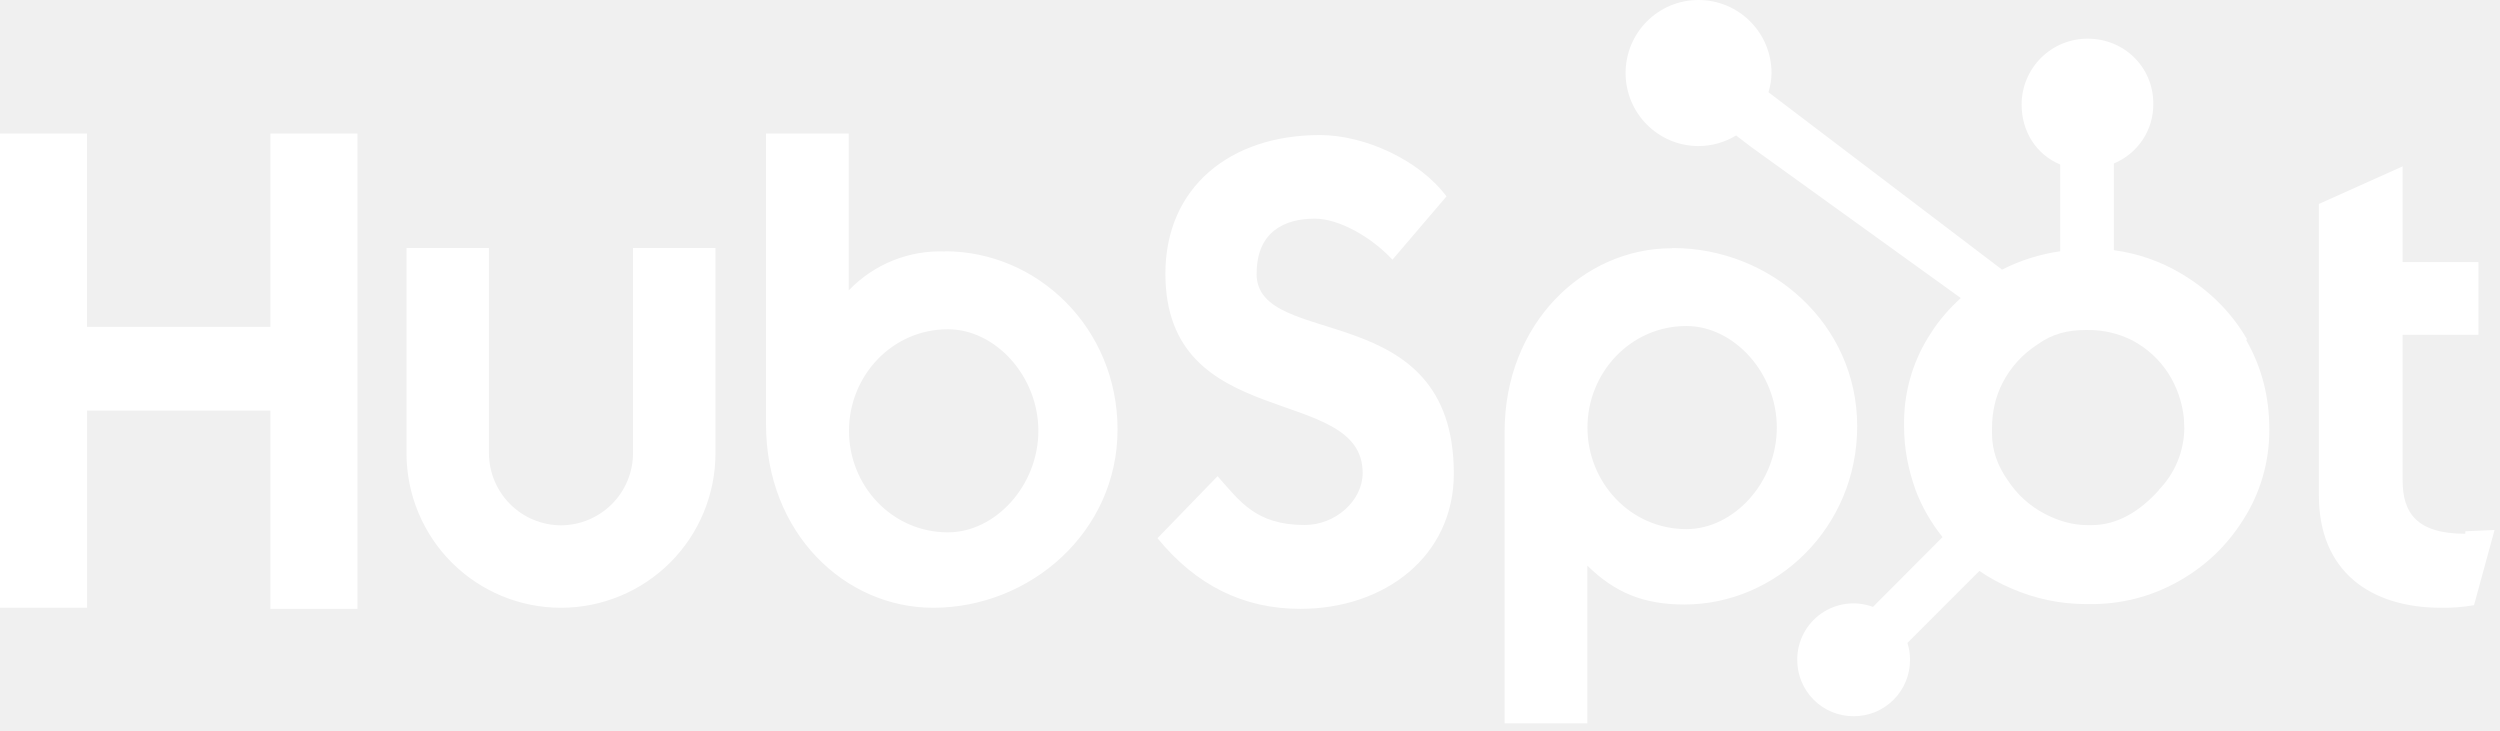
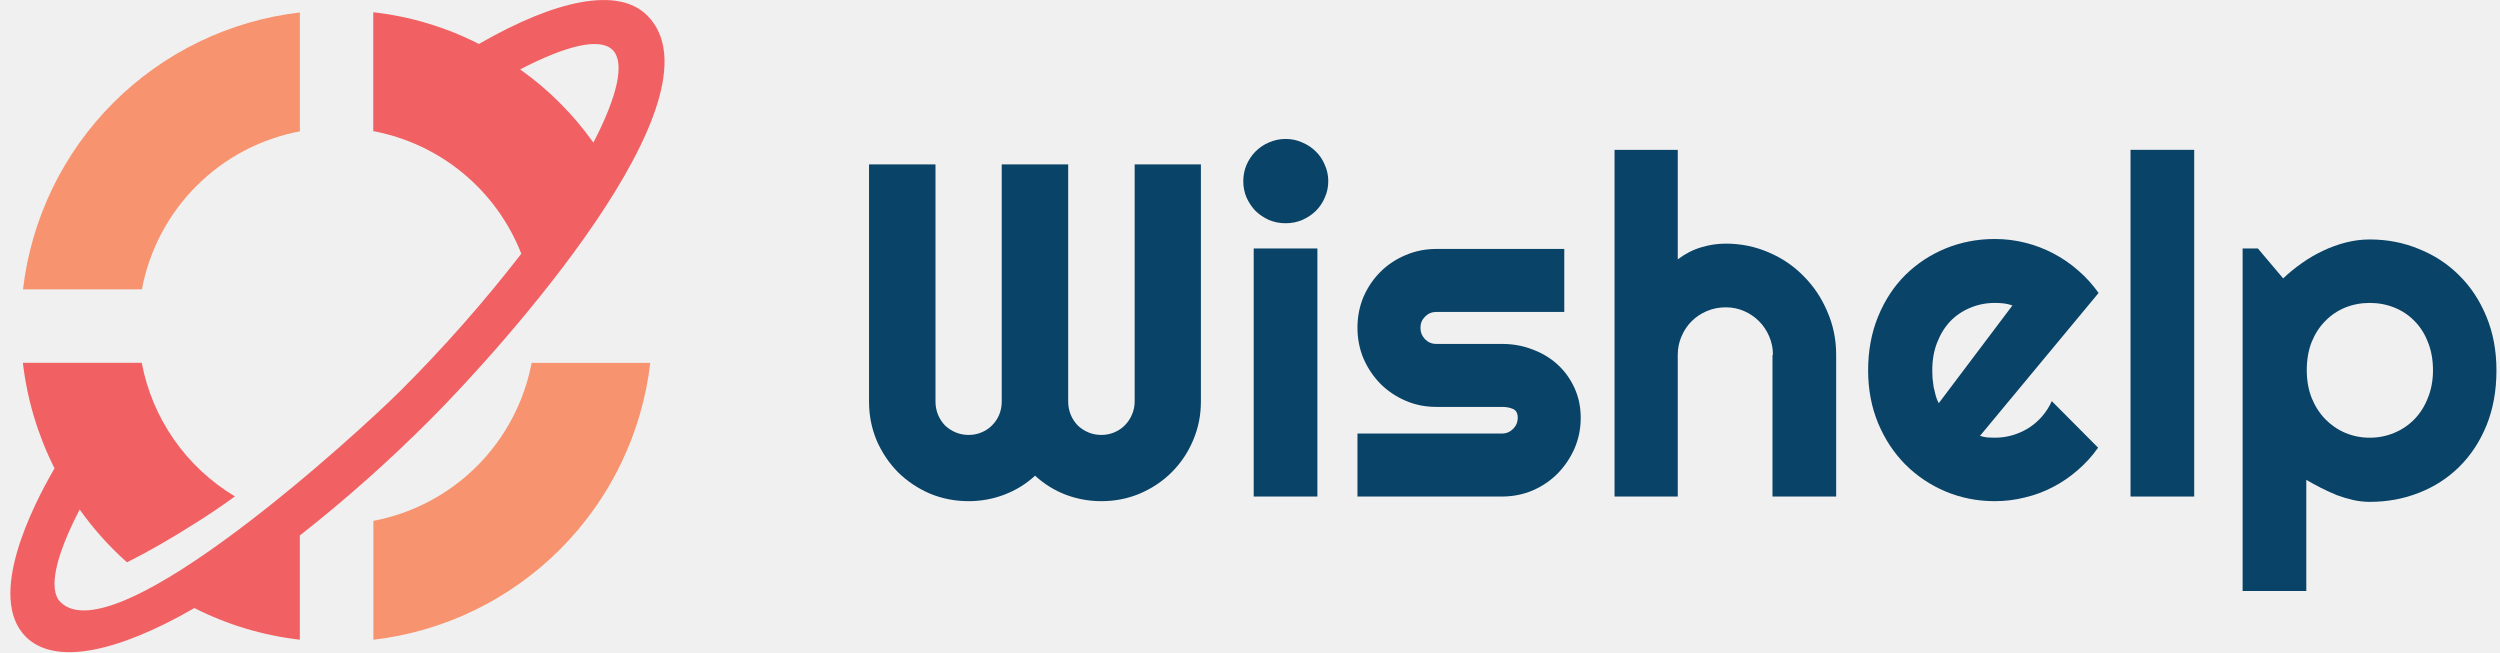
- <svg xmlns="http://www.w3.org/2000/svg" width="113" height="33" viewBox="0 0 113 33" fill="none">
-   <path d="M0 6.035H3.931V14.775H12.222V6.035H16.157V27.52H12.222V18.56H3.936V27.471H0V6.035ZM28.613 20.488C28.609 21.351 28.265 22.177 27.655 22.787C27.045 23.397 26.219 23.741 25.356 23.745C24.494 23.741 23.668 23.397 23.058 22.787C22.448 22.177 22.104 21.351 22.1 20.488V11.211H18.374V20.488C18.374 22.34 19.11 24.116 20.419 25.426C21.729 26.735 23.505 27.471 25.356 27.471C27.208 27.471 28.984 26.735 30.294 25.426C31.603 24.116 32.339 22.34 32.339 20.488V11.211H28.613V20.488ZM42.749 11.367C41.935 11.331 41.123 11.469 40.366 11.772C39.61 12.075 38.928 12.536 38.364 13.125V6.035H34.624V19.18C34.624 24.102 38.188 27.471 42.178 27.471C46.572 27.471 50.513 24.038 50.513 19.414C50.513 14.849 46.924 11.357 42.7 11.357L42.749 11.367ZM42.847 24.062C40.308 24.062 38.374 21.948 38.374 19.473C38.374 16.997 40.312 14.883 42.847 14.883C44.995 14.883 46.934 17.002 46.934 19.473C46.934 21.943 44.995 24.062 42.847 24.062ZM56.802 12.358C56.802 10.479 58.057 9.883 59.424 9.883C60.527 9.883 61.987 10.713 62.939 11.738L65.381 8.877C64.16 7.236 61.685 6.104 59.658 6.104C55.605 6.104 52.676 8.462 52.676 12.368C52.676 19.614 61.592 17.319 61.592 21.377C61.592 22.627 60.371 23.73 58.97 23.73C56.763 23.73 56.04 22.656 55.034 21.523L52.319 24.326C54.048 26.445 56.196 27.52 58.765 27.52C62.612 27.52 65.713 25.127 65.713 21.406C65.713 13.35 56.797 15.859 56.797 12.373M75.561 11.221C71.558 11.221 68.008 14.639 68.008 19.512V32.695H71.748V25.566C72.993 26.787 74.287 27.324 76.133 27.324C80.308 27.324 83.945 23.833 83.945 19.268C83.945 14.644 80.049 11.211 75.606 11.211L75.561 11.221ZM76.226 23.916C73.686 23.916 71.753 21.797 71.753 19.326C71.753 16.855 73.691 14.736 76.226 14.736C78.374 14.736 80.312 16.855 80.312 19.326C80.312 21.797 78.374 23.916 76.226 23.916ZM111.431 24.126C109.224 24.126 108.599 23.174 108.599 21.709V15.132H112.026V11.846H108.599V7.52L104.814 9.219V22.402C104.814 25.82 107.139 27.471 110.332 27.471C110.833 27.48 111.333 27.441 111.826 27.354L112.754 23.955L111.436 24.014" fill="white" />
-   <path d="M101.558 15.322C100.84 14.087 99.834 13.101 98.569 12.354C97.642 11.806 96.614 11.45 95.547 11.309V7.388C96.082 7.167 96.538 6.791 96.856 6.307C97.174 5.824 97.338 5.256 97.329 4.678C97.329 3.032 96.011 1.748 94.365 1.748C93.973 1.747 93.585 1.823 93.222 1.972C92.86 2.121 92.53 2.34 92.253 2.617C91.975 2.894 91.755 3.222 91.605 3.584C91.454 3.946 91.377 4.335 91.377 4.727C91.377 5.933 92.022 6.973 93.12 7.437V11.357C92.241 11.484 91.328 11.758 90.493 12.188L79.936 4.17C80.015 3.892 80.073 3.604 80.073 3.301C80.073 1.479 78.599 0 76.772 0C74.946 0 73.477 1.479 73.477 3.301C73.477 5.122 74.951 6.602 76.777 6.602C77.375 6.6 77.961 6.434 78.472 6.123L79.155 6.646L88.628 13.472C88.125 13.931 87.661 14.448 87.285 15.044C86.507 16.216 86.084 17.587 86.064 18.994V19.287C86.064 20.293 86.26 21.24 86.582 22.144C86.875 22.925 87.29 23.633 87.803 24.277L84.658 27.432C84.273 27.289 83.859 27.241 83.452 27.293C83.045 27.346 82.656 27.496 82.32 27.731C81.983 27.966 81.709 28.279 81.52 28.644C81.331 29.009 81.233 29.414 81.235 29.824C81.234 30.159 81.299 30.491 81.427 30.801C81.554 31.111 81.742 31.392 81.979 31.629C82.216 31.866 82.497 32.054 82.807 32.182C83.117 32.309 83.449 32.374 83.784 32.373C84.119 32.374 84.451 32.309 84.761 32.182C85.071 32.054 85.352 31.866 85.589 31.629C85.826 31.392 86.014 31.111 86.142 30.801C86.269 30.491 86.334 30.159 86.333 29.824C86.333 29.561 86.294 29.302 86.216 29.058L89.468 25.806C89.922 26.116 90.406 26.381 90.913 26.597C91.979 27.063 93.129 27.304 94.292 27.305H94.517C95.864 27.311 97.192 26.975 98.374 26.328C99.644 25.635 100.645 24.688 101.401 23.481C102.168 22.28 102.574 20.884 102.573 19.458V19.385C102.573 17.935 102.231 16.602 101.533 15.381L101.558 15.322ZM97.588 22.148C96.709 23.125 95.693 23.735 94.546 23.735H94.351C93.696 23.735 93.057 23.555 92.427 23.227C91.742 22.872 91.161 22.343 90.742 21.694C90.288 21.05 90.039 20.352 90.039 19.605V19.365C90.039 18.633 90.186 17.939 90.527 17.285C90.891 16.586 91.431 15.995 92.095 15.571C92.764 15.083 93.472 14.917 94.268 14.917H94.341C95.049 14.906 95.749 15.067 96.382 15.386C97.036 15.737 97.573 16.216 97.993 16.851C98.391 17.468 98.637 18.171 98.711 18.901L98.731 19.365C98.717 20.405 98.304 21.4 97.578 22.144L97.588 22.148Z" fill="white" />
+ <svg xmlns="http://www.w3.org/2000/svg" width="184" height="48" viewBox="0 0 184 48" fill="none">
+   <g clip-path="url(#clip0_1894_7835)">
+     <path fill-rule="evenodd" clip-rule="evenodd" d="M27.482 47.085C32.677 46.478 37.515 44.137 41.213 40.438C44.912 36.74 47.253 31.902 47.86 26.707H39.129C38.578 29.59 37.173 32.241 35.096 34.315C33.019 36.388 30.366 37.789 27.482 38.335V47.085Z" fill="#F7936F" />
+     <path fill-rule="evenodd" clip-rule="evenodd" d="M35.237 3.247L35.292 3.211C40.942 -0.035 45.51 -0.99 47.636 1.139C53.653 7.154 36.686 25.864 31.66 30.89C28.637 33.922 25.434 36.767 22.067 39.412V47.081C19.361 46.773 16.731 45.984 14.303 44.751L14.248 44.787C8.598 48.033 4.032 48.988 1.903 46.87C-1.013 43.954 2.4 37.24 4.013 34.469C2.787 32.038 1.999 29.409 1.684 26.704H10.433C10.816 28.735 11.625 30.662 12.808 32.356C13.99 34.051 15.519 35.475 17.293 36.535C16.284 37.268 15.257 37.965 14.193 38.619C12.634 39.609 11.02 40.545 9.35 41.388C8.043 40.23 6.873 38.925 5.865 37.499C4.104 40.893 3.517 43.388 4.453 44.317C8.469 48.294 26.537 31.699 29.508 28.727C32.672 25.568 35.631 22.21 38.368 18.674C37.466 16.37 35.993 14.332 34.087 12.754C32.181 11.175 29.905 10.107 27.472 9.65V0.901C30.179 1.205 32.81 1.994 35.237 3.23V3.247ZM43.674 10.493C45.436 7.099 46.023 4.605 45.087 3.675C44.152 2.745 41.678 3.346 38.283 5.107C40.37 6.588 42.193 8.411 43.674 10.499V10.493Z" fill="#F16063" />
+     <path fill-rule="evenodd" clip-rule="evenodd" d="M22.071 0.916C16.876 1.523 12.038 3.865 8.34 7.564C4.641 11.262 2.3 16.101 1.693 21.296H10.443C10.986 18.413 12.386 15.76 14.461 13.685C16.536 11.61 19.188 10.209 22.071 9.666V0.916Z" fill="#F7936F" />
+   </g>
+   <path d="M88.386 29.556C88.386 30.567 88.193 31.522 87.807 32.42C87.432 33.306 86.909 34.084 86.239 34.755C85.579 35.414 84.801 35.937 83.903 36.323C83.017 36.698 82.068 36.886 81.057 36.886C80.148 36.886 79.273 36.727 78.432 36.408C77.602 36.09 76.852 35.624 76.182 35.011C75.511 35.624 74.756 36.09 73.915 36.408C73.074 36.727 72.199 36.886 71.29 36.886C70.278 36.886 69.324 36.698 68.426 36.323C67.54 35.937 66.761 35.414 66.091 34.755C65.432 34.084 64.909 33.306 64.523 32.42C64.148 31.522 63.96 30.567 63.96 29.556V12.102H68.852V29.556C68.852 29.897 68.915 30.221 69.04 30.528C69.165 30.823 69.335 31.084 69.551 31.312C69.778 31.528 70.04 31.698 70.335 31.823C70.631 31.948 70.949 32.011 71.29 32.011C71.631 32.011 71.949 31.948 72.244 31.823C72.54 31.698 72.795 31.528 73.011 31.312C73.239 31.084 73.415 30.823 73.54 30.528C73.665 30.221 73.727 29.897 73.727 29.556V12.102H78.619V29.556C78.619 29.897 78.682 30.221 78.807 30.528C78.932 30.823 79.102 31.084 79.318 31.312C79.545 31.528 79.807 31.698 80.102 31.823C80.398 31.948 80.716 32.011 81.057 32.011C81.398 32.011 81.716 31.948 82.011 31.823C82.307 31.698 82.562 31.528 82.778 31.312C83.006 31.084 83.182 30.823 83.307 30.528C83.443 30.221 83.511 29.897 83.511 29.556V12.102H88.386V29.556Z" fill="#094367" />
+   <path d="M97.761 13.329C97.761 13.761 97.676 14.164 97.506 14.539C97.347 14.914 97.125 15.244 96.841 15.528C96.557 15.8 96.222 16.022 95.835 16.192C95.46 16.352 95.057 16.431 94.625 16.431C94.193 16.431 93.784 16.352 93.398 16.192C93.023 16.022 92.693 15.8 92.409 15.528C92.136 15.244 91.915 14.914 91.744 14.539C91.585 14.164 91.506 13.761 91.506 13.329C91.506 12.908 91.585 12.511 91.744 12.136C91.915 11.749 92.136 11.42 92.409 11.147C92.693 10.863 93.023 10.641 93.398 10.482C93.784 10.312 94.193 10.227 94.625 10.227C95.057 10.227 95.46 10.312 95.835 10.482C96.222 10.641 96.557 10.863 96.841 11.147C97.125 11.42 97.347 11.749 97.506 12.136C97.676 12.511 97.761 12.908 97.761 13.329ZM96.96 36.545H92.273V18.289H96.96V36.545Z" fill="#094367" />
+   <path d="M110.545 36.545H99.909V31.908H110.545C110.864 31.908 111.136 31.795 111.364 31.567C111.591 31.34 111.705 31.067 111.705 30.749C111.705 30.42 111.591 30.204 111.364 30.102C111.136 29.999 110.864 29.948 110.545 29.948H105.705C104.898 29.948 104.142 29.795 103.437 29.488C102.733 29.181 102.119 28.766 101.597 28.244C101.074 27.709 100.659 27.09 100.352 26.386C100.057 25.681 99.909 24.925 99.909 24.119C99.909 23.312 100.057 22.556 100.352 21.852C100.659 21.147 101.074 20.533 101.597 20.011C102.119 19.488 102.733 19.079 103.437 18.783C104.142 18.477 104.898 18.323 105.705 18.323H115.131V22.959H105.705C105.386 22.959 105.114 23.073 104.886 23.3C104.659 23.528 104.545 23.8 104.545 24.119C104.545 24.448 104.659 24.732 104.886 24.971C105.114 25.198 105.386 25.312 105.705 25.312H110.545C111.341 25.312 112.091 25.448 112.795 25.721C113.5 25.982 114.114 26.352 114.636 26.829C115.159 27.306 115.574 27.88 115.881 28.55C116.187 29.221 116.341 29.954 116.341 30.749C116.341 31.556 116.187 32.312 115.881 33.016C115.574 33.709 115.159 34.323 114.636 34.857C114.114 35.38 113.5 35.795 112.795 36.102C112.091 36.397 111.341 36.545 110.545 36.545Z" fill="#094367" />
+   <path d="M123.483 36.545H118.83V11.028H123.483V19.09C124.04 18.67 124.614 18.374 125.205 18.204C125.795 18.022 126.398 17.931 127.011 17.931C128.136 17.931 129.193 18.147 130.182 18.579C131.17 18.999 132.028 19.584 132.756 20.334C133.494 21.073 134.074 21.942 134.494 22.942C134.926 23.931 135.142 24.988 135.142 26.113V36.545H130.455V26.113H130.489C130.489 25.636 130.398 25.187 130.216 24.766C130.034 24.334 129.784 23.959 129.466 23.641C129.148 23.323 128.778 23.073 128.358 22.891C127.937 22.709 127.489 22.619 127.011 22.619C126.523 22.619 126.062 22.709 125.631 22.891C125.199 23.073 124.824 23.323 124.506 23.641C124.187 23.959 123.937 24.334 123.756 24.766C123.574 25.187 123.483 25.636 123.483 26.113V36.545Z" fill="#094367" />
+   <path d="M145.727 32.079C145.909 32.136 146.091 32.175 146.273 32.198C146.455 32.209 146.636 32.215 146.818 32.215C147.273 32.215 147.71 32.153 148.131 32.028C148.551 31.903 148.943 31.727 149.307 31.499C149.682 31.261 150.011 30.977 150.295 30.647C150.591 30.306 150.83 29.931 151.011 29.522L154.42 32.948C153.989 33.562 153.489 34.113 152.92 34.602C152.364 35.09 151.756 35.505 151.097 35.846C150.449 36.187 149.761 36.443 149.034 36.613C148.318 36.795 147.58 36.886 146.818 36.886C145.534 36.886 144.324 36.647 143.187 36.17C142.062 35.693 141.074 35.028 140.222 34.175C139.381 33.323 138.716 32.312 138.227 31.141C137.739 29.959 137.494 28.664 137.494 27.255C137.494 25.812 137.739 24.494 138.227 23.3C138.716 22.107 139.381 21.09 140.222 20.249C141.074 19.408 142.062 18.755 143.187 18.289C144.324 17.823 145.534 17.59 146.818 17.59C147.58 17.59 148.324 17.681 149.051 17.863C149.778 18.045 150.466 18.306 151.114 18.647C151.773 18.988 152.386 19.408 152.955 19.908C153.523 20.397 154.023 20.948 154.455 21.562L145.727 32.079ZM148.114 22.482C147.898 22.403 147.682 22.352 147.466 22.329C147.261 22.306 147.045 22.295 146.818 22.295C146.182 22.295 145.58 22.414 145.011 22.653C144.455 22.88 143.966 23.209 143.545 23.641C143.136 24.073 142.812 24.596 142.574 25.209C142.335 25.812 142.216 26.494 142.216 27.255C142.216 27.425 142.222 27.619 142.233 27.834C142.256 28.05 142.284 28.272 142.318 28.499C142.364 28.715 142.415 28.925 142.472 29.13C142.528 29.334 142.602 29.516 142.693 29.675L148.114 22.482Z" fill="#094367" />
+   <path d="M161.494 36.545H156.807V11.028H161.494V36.545Z" fill="#094367" />
+   <path d="M169.744 43.499H165.057V18.289H166.182L168.04 20.488C168.46 20.09 168.92 19.715 169.42 19.363C169.92 19.011 170.437 18.709 170.972 18.459C171.517 18.198 172.08 17.994 172.659 17.846C173.239 17.698 173.824 17.624 174.415 17.624C175.699 17.624 176.903 17.857 178.028 18.323C179.165 18.778 180.153 19.425 180.994 20.266C181.847 21.107 182.517 22.124 183.006 23.317C183.494 24.499 183.739 25.812 183.739 27.255C183.739 28.755 183.494 30.107 183.006 31.312C182.517 32.505 181.847 33.522 180.994 34.363C180.153 35.193 179.165 35.829 178.028 36.272C176.903 36.715 175.699 36.937 174.415 36.937C174.006 36.937 173.597 36.891 173.187 36.8C172.79 36.709 172.392 36.59 171.994 36.443C171.608 36.283 171.222 36.107 170.835 35.914C170.46 35.721 170.097 35.522 169.744 35.318V43.499ZM179.068 27.255C179.068 26.482 178.943 25.789 178.693 25.175C178.455 24.562 178.125 24.045 177.705 23.624C177.284 23.192 176.79 22.863 176.222 22.636C175.653 22.408 175.051 22.295 174.415 22.295C173.778 22.295 173.176 22.408 172.608 22.636C172.051 22.863 171.562 23.192 171.142 23.624C170.722 24.045 170.386 24.562 170.136 25.175C169.898 25.789 169.778 26.482 169.778 27.255C169.778 27.994 169.898 28.67 170.136 29.283C170.386 29.897 170.722 30.42 171.142 30.852C171.562 31.283 172.051 31.619 172.608 31.857C173.176 32.096 173.778 32.215 174.415 32.215C175.051 32.215 175.653 32.096 176.222 31.857C176.79 31.619 177.284 31.283 177.705 30.852C178.125 30.42 178.455 29.897 178.693 29.283C178.943 28.67 179.068 27.994 179.068 27.255Z" fill="#094367" />
+   <defs>
+     <clipPath id="clip0_1894_7835">
+       <rect width="48.142" height="48" fill="white" transform="translate(0.772705)" />
+     </clipPath>
+   </defs>
</svg>
